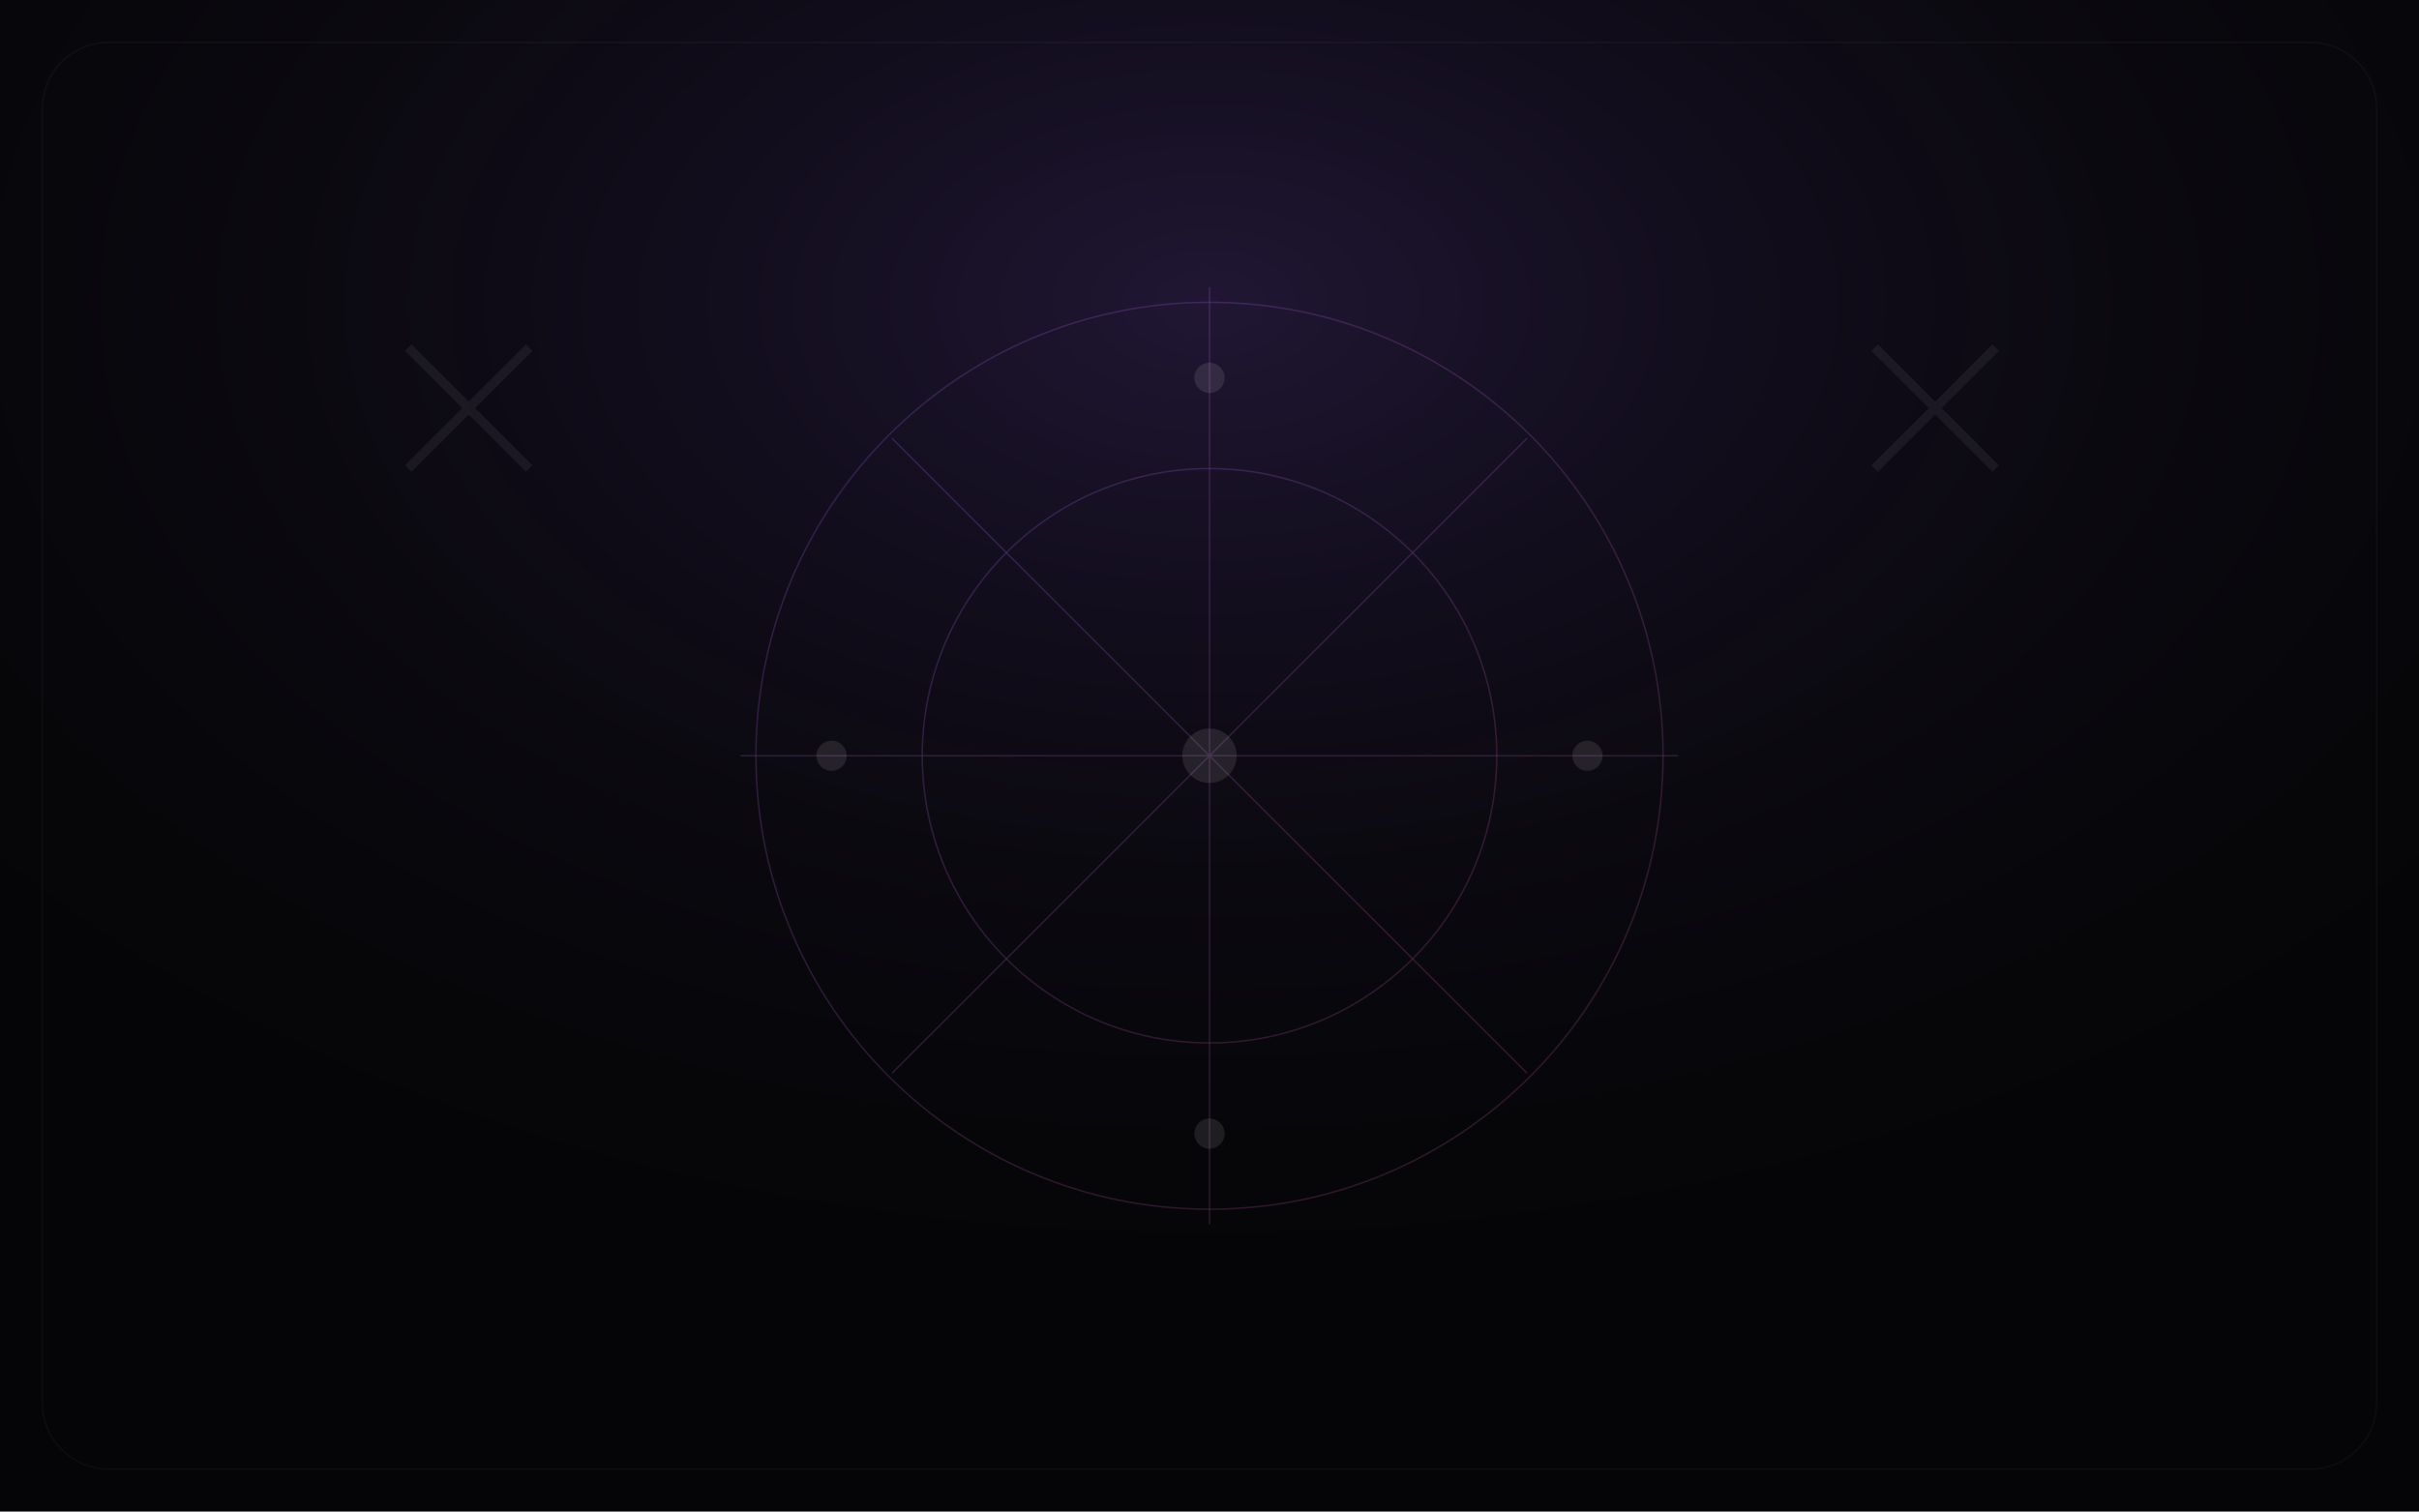
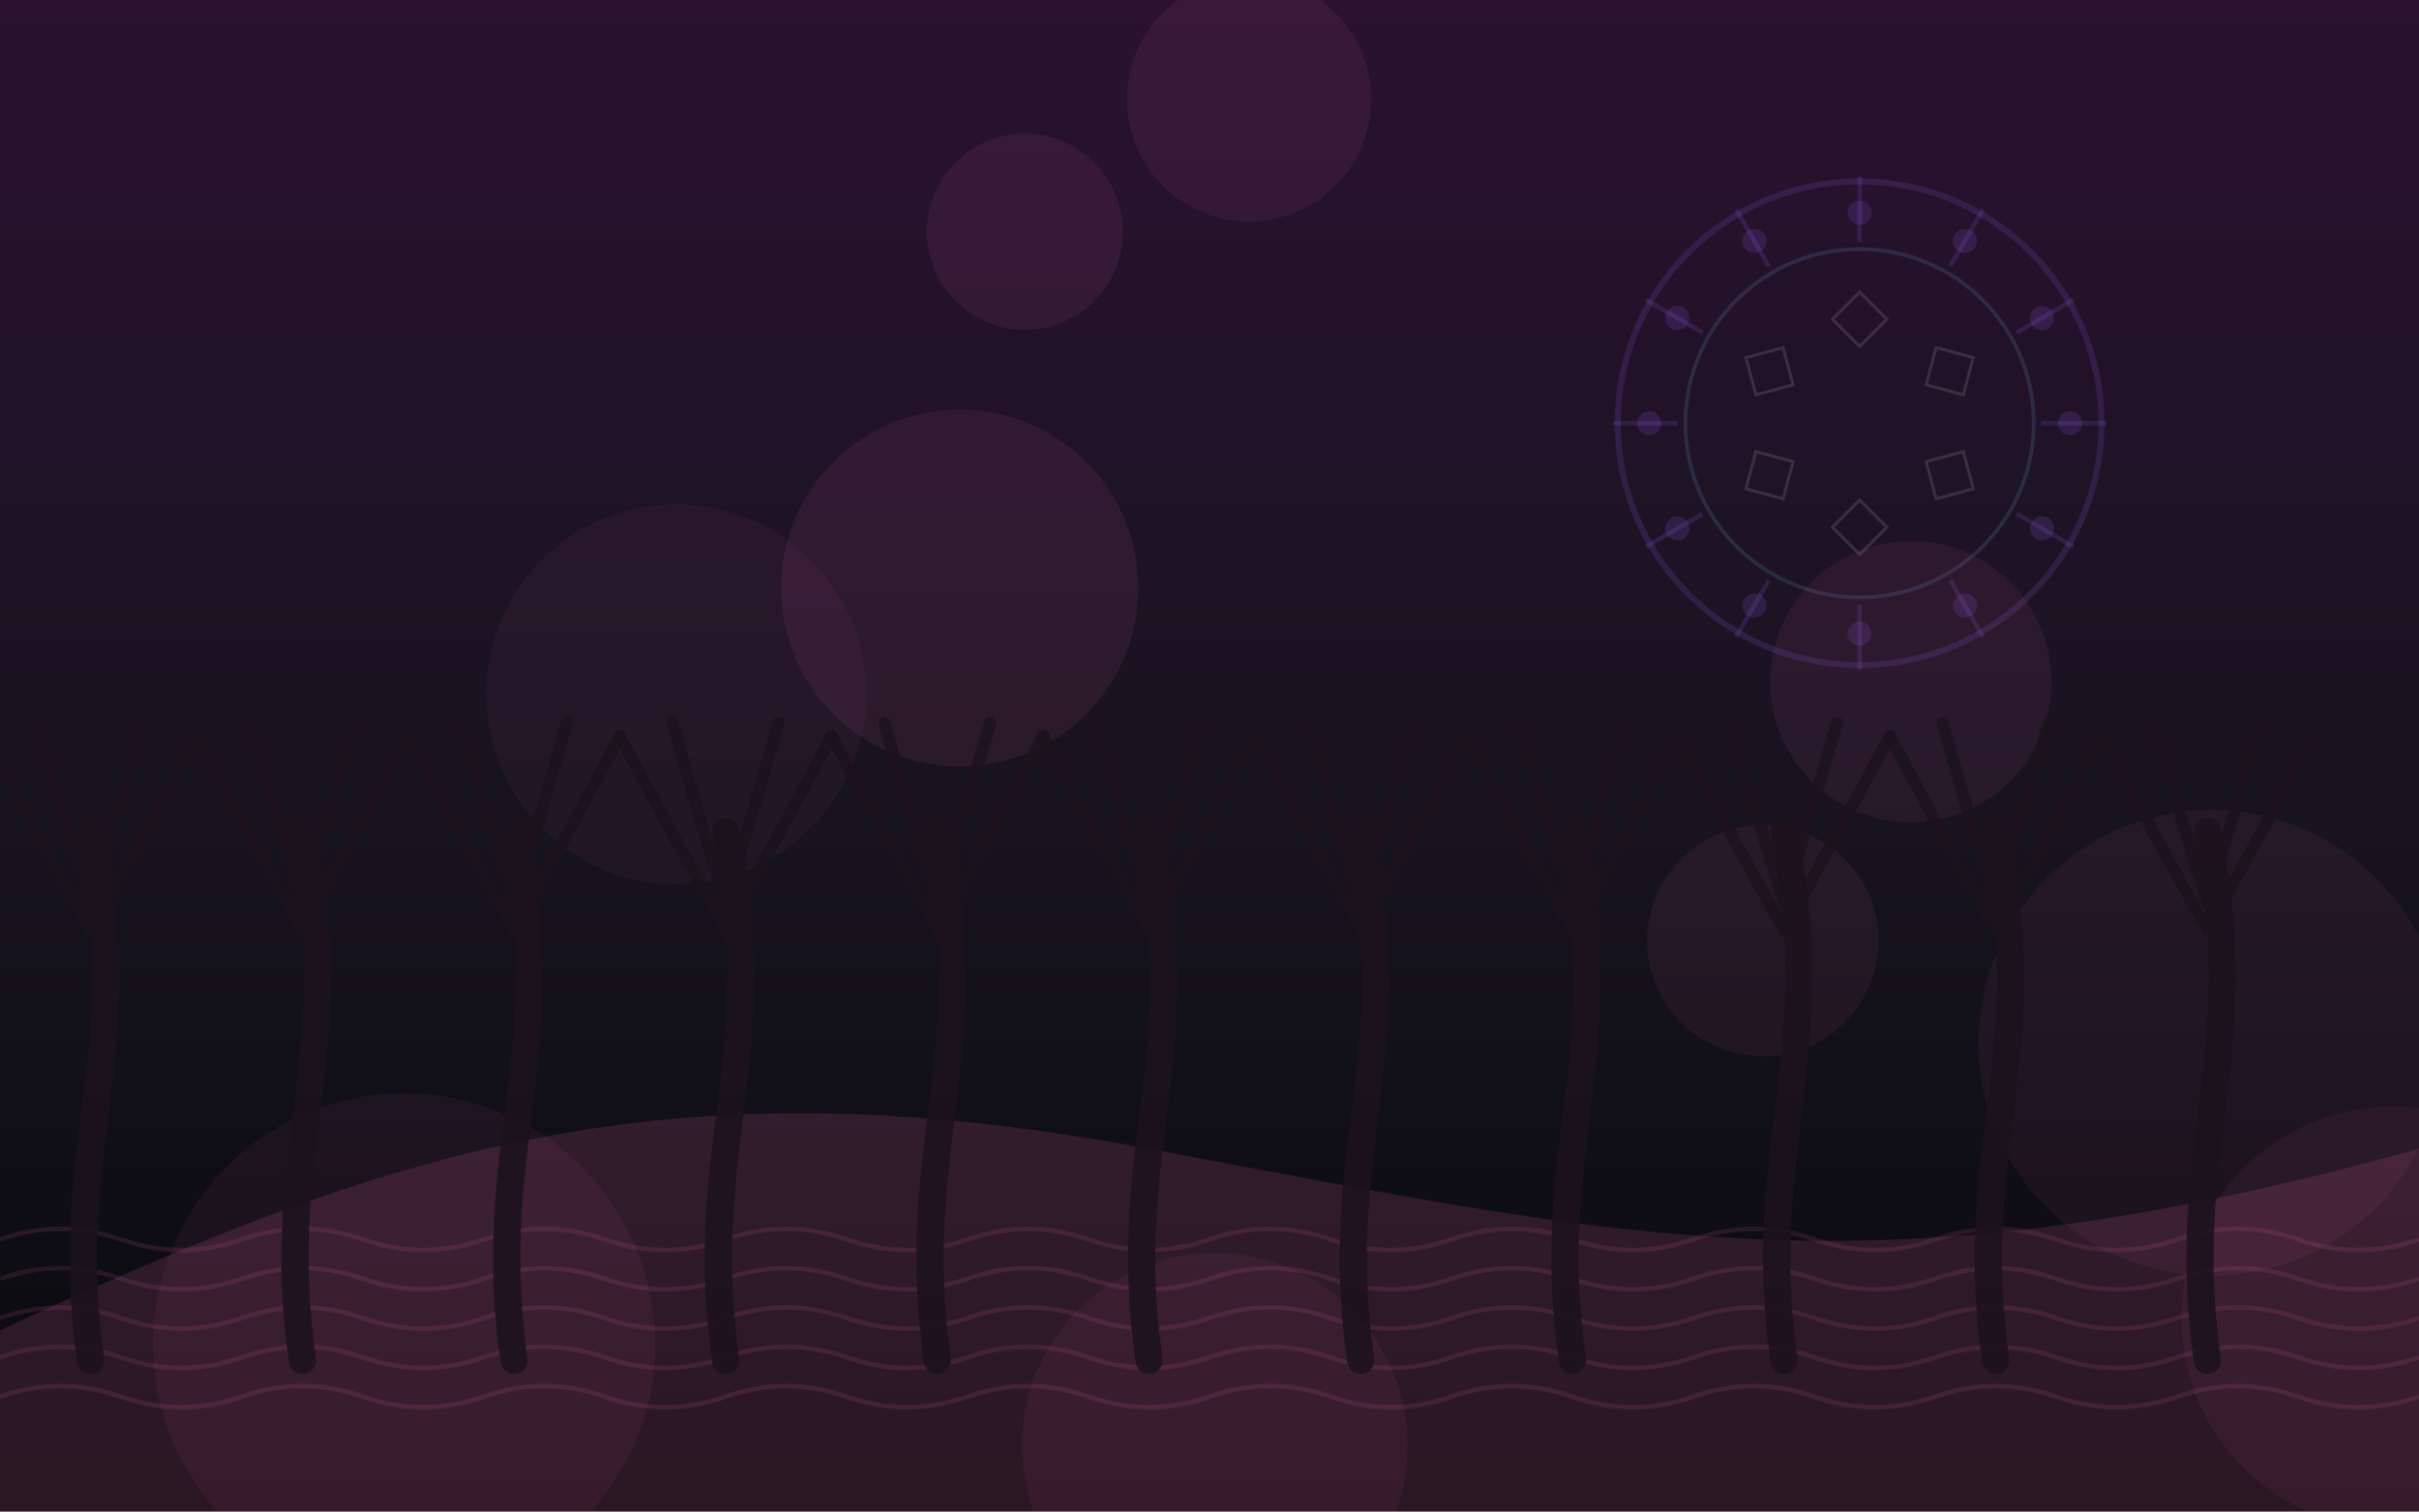
<svg xmlns="http://www.w3.org/2000/svg" viewBox="0 0 1600 1000" preserveAspectRatio="xMidYMid slice">
  <defs>
-     <linearGradient id="g" x1="0" y1="0" x2="1" y2="1">
-       <stop offset="0" stop-color="#9d68ff" stop-opacity=".60" />
-       <stop offset="1" stop-color="#ff6ab8" stop-opacity=".46" />
+     <linearGradient id="sky" x1="0" y1="0" x2="0" y2="1">
+       <stop offset="0%" stop-color="#2a1230" />
+       <stop offset="58%" stop-color="#16131e" />
+       <stop offset="100%" stop-color="#08090b" />
    </linearGradient>
-     <radialGradient id="r" cx="50%" cy="20%" r="70%">
-       <stop offset="0" stop-color="#9d68ff" stop-opacity=".18" />
-       <stop offset="1" stop-color="#050507" stop-opacity="0" />
-     </radialGradient>
-     <filter id="blur">
-       <feGaussianBlur stdDeviation="18" />
-     </filter>
  </defs>
-   <rect width="1600" height="1000" fill="#050507" />
-   <rect width="1600" height="1000" fill="url(#r)" />
-   <g fill="none" stroke="url(#g)" opacity=".36">
-     <circle cx="800" cy="500" r="300" />
-     <circle cx="800" cy="500" r="190" />
-     <path d="M800 190 V810 M490 500 H1110 M590 290 L1010 710 M1010 290 L590 710" />
-   </g>
-   <g fill="#fff" opacity=".1">
-     <circle cx="800" cy="500" r="18" />
-     <circle cx="800" cy="250" r="10" />
-     <circle cx="800" cy="750" r="10" />
-     <circle cx="550" cy="500" r="10" />
-     <circle cx="1050" cy="500" r="10" />
-   </g>
-   <g stroke="#fff" opacity=".06">
-     <path d="M270 230 l80 80 m-80 0 l80 -80 M1240 230 l80 80 m-80 0 l80 -80" stroke-width="6" />
-   </g>
-   <rect x="28" y="28" width="1544" height="944" rx="44" fill="none" stroke="white" stroke-opacity=".035" />
+   <rect width="1600" height="1000" fill="url(#sky)" />
+   <circle cx="1230" cy="280" r="160" fill="none" stroke="#9d68ff" stroke-width="4" opacity="0.15" />
+   <circle cx="1230" cy="280" r="115.2" fill="none" stroke="#7fd4ff" stroke-width="2.5" opacity="0.128" />
+   <line x1="1350.0" y1="280.0" x2="1393.2" y2="280.0" stroke="#9d68ff" stroke-width="3" opacity="0.15" />
+   <circle cx="1369.2" cy="280.0" r="8" fill="#9d68ff" opacity="0.15" />
+   <line x1="1333.9" y1="340.0" x2="1371.3" y2="361.6" stroke="#9d68ff" stroke-width="3" opacity="0.15" />
+   <circle cx="1350.6" cy="349.6" r="8" fill="#9d68ff" opacity="0.15" />
+   <line x1="1290.0" y1="383.9" x2="1311.6" y2="421.3" stroke="#9d68ff" stroke-width="3" opacity="0.15" />
+   <circle cx="1299.6" cy="400.6" r="8" fill="#9d68ff" opacity="0.15" />
+   <line x1="1230.0" y1="400.0" x2="1230.0" y2="443.2" stroke="#9d68ff" stroke-width="3" opacity="0.15" />
+   <circle cx="1230.0" cy="419.2" r="8" fill="#9d68ff" opacity="0.15" />
+   <line x1="1170.0" y1="383.9" x2="1148.4" y2="421.3" stroke="#9d68ff" stroke-width="3" opacity="0.15" />
+   <circle cx="1160.4" cy="400.6" r="8" fill="#9d68ff" opacity="0.15" />
+   <line x1="1126.1" y1="340.0" x2="1088.7" y2="361.6" stroke="#9d68ff" stroke-width="3" opacity="0.15" />
+   <circle cx="1109.4" cy="349.6" r="8" fill="#9d68ff" opacity="0.15" />
+   <line x1="1110.0" y1="280.0" x2="1066.8" y2="280.0" stroke="#9d68ff" stroke-width="3" opacity="0.15" />
+   <circle cx="1090.8" cy="280.0" r="8" fill="#9d68ff" opacity="0.15" />
+   <line x1="1126.1" y1="220.0" x2="1088.7" y2="198.4" stroke="#9d68ff" stroke-width="3" opacity="0.15" />
+   <circle cx="1109.4" cy="210.4" r="8" fill="#9d68ff" opacity="0.15" />
+   <line x1="1170.0" y1="176.1" x2="1148.4" y2="138.7" stroke="#9d68ff" stroke-width="3" opacity="0.15" />
+   <circle cx="1160.4" cy="159.4" r="8" fill="#9d68ff" opacity="0.15" />
+   <line x1="1230.0" y1="160.0" x2="1230.0" y2="116.8" stroke="#9d68ff" stroke-width="3" opacity="0.15" />
+   <circle cx="1230.0" cy="140.8" r="8" fill="#9d68ff" opacity="0.15" />
+   <line x1="1290.0" y1="176.1" x2="1311.6" y2="138.7" stroke="#9d68ff" stroke-width="3" opacity="0.15" />
+   <circle cx="1299.6" cy="159.4" r="8" fill="#9d68ff" opacity="0.15" />
+   <line x1="1333.9" y1="220.0" x2="1371.3" y2="198.4" stroke="#9d68ff" stroke-width="3" opacity="0.15" />
+   <circle cx="1350.6" cy="210.4" r="8" fill="#9d68ff" opacity="0.15" />
+   <polygon points="1305.2,323.4 1280.6,330.0 1274.0,305.4 1298.6,298.8" fill="none" stroke="#fff" stroke-width="2" opacity="0.12" />
+   <polygon points="1230.0,366.8 1212.0,348.8 1230.0,330.8 1248.0,348.8" fill="none" stroke="#fff" stroke-width="2" opacity="0.12" />
+   <polygon points="1154.8,323.4 1161.4,298.8 1186.0,305.4 1179.4,330.0" fill="none" stroke="#fff" stroke-width="2" opacity="0.12" />
+   <polygon points="1154.8,236.6 1179.4,230.0 1186.0,254.6 1161.4,261.2" fill="none" stroke="#fff" stroke-width="2" opacity="0.12" />
+   <polygon points="1230.0,193.2 1248.0,211.2 1230.0,229.2 1212.0,211.2" fill="none" stroke="#fff" stroke-width="2" opacity="0.12" />
+   <polygon points="1305.2,236.6 1298.6,261.2 1274.0,254.6 1280.6,230.0" fill="none" stroke="#fff" stroke-width="2" opacity="0.12" />
+   <circle cx="447.3" cy="459.3" r="125.7" fill="#ff6ab8" opacity="0.044" />
+   <circle cx="803.5" cy="956.4" r="127.5" fill="#ff6ab8" opacity="0.061" />
+   <circle cx="1263.9" cy="451.0" r="93.0" fill="#ff6ab8" opacity="0.074" />
+   <circle cx="267.3" cy="889.3" r="166.0" fill="#ff6ab8" opacity="0.062" />
+   <circle cx="826.2" cy="65.7" r="80.8" fill="#ff6ab8" opacity="0.071" />
+   <circle cx="1166.0" cy="622.4" r="76.5" fill="#ff6ab8" opacity="0.069" />
+   <circle cx="1582.8" cy="872.0" r="139.9" fill="#ff6ab8" opacity="0.058" />
+   <circle cx="677.9" cy="153.3" r="64.9" fill="#ff6ab8" opacity="0.079" />
+   <circle cx="634.8" cy="389.0" r="118.1" fill="#ff6ab8" opacity="0.079" />
+   <circle cx="1462.7" cy="689.9" r="154.1" fill="#ff6ab8" opacity="0.061" />
+   <path d="M 0 880 C 260 760, 440 700, 760 760 S 1240 860, 1600 760 L 1600 1000 L 0 1000 Z" fill="#ff6ab8" opacity="0.14" />
+   <path d="M 0 820 Q 40 806 80 820 Q 120 834 160 820 Q 200 806 240 820 Q 280 834 320 820 Q 360 806 400 820 Q 440 834 480 820 Q 520 806 560 820 Q 600 834 640 820 Q 680 806 720 820 Q 760 834 800 820 Q 840 806 880 820 Q 920 834 960 820 Q 1000 806 1040 820 Q 1080 834 1120 820 Q 1160 806 1200 820 Q 1240 834 1280 820 Q 1320 806 1360 820 Q 1400 834 1440 820 Q 1480 806 1520 820 Q 1560 834 1600 820 " fill="none" stroke="#ff6ab8" stroke-width="3" opacity="0.12" />
+   <path d="M 0 846 Q 40 832 80 846 Q 120 860 160 846 Q 200 832 240 846 Q 280 860 320 846 Q 360 832 400 846 Q 440 860 480 846 Q 520 832 560 846 Q 600 860 640 846 Q 680 832 720 846 Q 760 860 800 846 Q 840 832 880 846 Q 920 860 960 846 Q 1000 832 1040 846 Q 1080 860 1120 846 Q 1160 832 1200 846 Q 1240 860 1280 846 Q 1320 832 1360 846 Q 1400 860 1440 846 Q 1480 832 1520 846 Q 1560 860 1600 846 " fill="none" stroke="#ff6ab8" stroke-width="3" opacity="0.12" />
+   <path d="M 0 872 Q 40 858 80 872 Q 120 886 160 872 Q 200 858 240 872 Q 280 886 320 872 Q 360 858 400 872 Q 440 886 480 872 Q 520 858 560 872 Q 600 886 640 872 Q 680 858 720 872 Q 760 886 800 872 Q 840 858 880 872 Q 920 886 960 872 Q 1000 858 1040 872 Q 1080 886 1120 872 Q 1160 858 1200 872 Q 1240 886 1280 872 Q 1320 858 1360 872 Q 1400 886 1440 872 Q 1480 858 1520 872 Q 1560 886 1600 872 " fill="none" stroke="#ff6ab8" stroke-width="3" opacity="0.12" />
+   <path d="M 0 898 Q 40 884 80 898 Q 120 912 160 898 Q 200 884 240 898 Q 280 912 320 898 Q 360 884 400 898 Q 440 912 480 898 Q 520 884 560 898 Q 600 912 640 898 Q 680 884 720 898 Q 760 912 800 898 Q 840 884 880 898 Q 920 912 960 898 Q 1000 884 1040 898 Q 1080 912 1120 898 Q 1160 884 1200 898 Q 1240 912 1280 898 Q 1320 884 1360 898 Q 1400 912 1440 898 Q 1480 884 1520 898 Q 1560 912 1600 898 " fill="none" stroke="#ff6ab8" stroke-width="3" opacity="0.12" />
+   <path d="M 0 924 Q 40 910 80 924 Q 120 938 160 924 Q 200 910 240 924 Q 280 938 320 924 Q 360 910 400 924 Q 440 938 480 924 Q 520 910 560 924 Q 600 938 640 924 Q 680 910 720 924 Q 760 938 800 924 Q 840 910 880 924 Q 920 938 960 924 Q 1000 910 1040 924 Q 1080 938 1120 924 Q 1160 910 1200 924 Q 1240 938 1280 924 Q 1320 910 1360 924 Q 1400 938 1440 924 Q 1480 910 1520 924 Q 1560 938 1600 924 " fill="none" stroke="#ff6ab8" stroke-width="3" opacity="0.12" />
+   <path d="M 60 900 C 40 760, 90 700, 60 550" stroke="#1c121d" stroke-width="18" fill="none" opacity=".9" stroke-linecap="round" />
+   <path d="M 60 615 Q 25 553 -10 487" stroke="#1c121d" stroke-width="8" fill="none" opacity=".8" stroke-linecap="round" />
+   <path d="M 60 597 Q 42 541 25 478" stroke="#1c121d" stroke-width="8" fill="none" opacity=".8" stroke-linecap="round" />
+   <path d="M 60 597 Q 77 541 95 478" stroke="#1c121d" stroke-width="8" fill="none" opacity=".8" stroke-linecap="round" />
+   <path d="M 60 615 Q 95 553 130 487" stroke="#1c121d" stroke-width="8" fill="none" opacity=".8" stroke-linecap="round" />
+   <path d="M 200 900 C 180 760, 230 700, 200 550" stroke="#1c121d" stroke-width="18" fill="none" opacity=".9" stroke-linecap="round" />
+   <path d="M 200 615 Q 165 553 130 487" stroke="#1c121d" stroke-width="8" fill="none" opacity=".8" stroke-linecap="round" />
+   <path d="M 200 597 Q 182 541 165 478" stroke="#1c121d" stroke-width="8" fill="none" opacity=".8" stroke-linecap="round" />
+   <path d="M 200 597 Q 217 541 235 478" stroke="#1c121d" stroke-width="8" fill="none" opacity=".8" stroke-linecap="round" />
+   <path d="M 200 615 Q 235 553 270 487" stroke="#1c121d" stroke-width="8" fill="none" opacity=".8" stroke-linecap="round" />
+   <path d="M 340 900 C 320 760, 370 700, 340 550" stroke="#1c121d" stroke-width="18" fill="none" opacity=".9" stroke-linecap="round" />
+   <path d="M 340 615 Q 305 553 270 487" stroke="#1c121d" stroke-width="8" fill="none" opacity=".8" stroke-linecap="round" />
+   <path d="M 340 597 Q 322 541 305 478" stroke="#1c121d" stroke-width="8" fill="none" opacity=".8" stroke-linecap="round" />
+   <path d="M 340 597 Q 357 541 375 478" stroke="#1c121d" stroke-width="8" fill="none" opacity=".8" stroke-linecap="round" />
+   <path d="M 340 615 Q 375 553 410 487" stroke="#1c121d" stroke-width="8" fill="none" opacity=".8" stroke-linecap="round" />
+   <path d="M 480 900 C 460 760, 510 700, 480 550" stroke="#1c121d" stroke-width="18" fill="none" opacity=".9" stroke-linecap="round" />
+   <path d="M 480 615 Q 445 553 410 487" stroke="#1c121d" stroke-width="8" fill="none" opacity=".8" stroke-linecap="round" />
+   <path d="M 480 597 Q 462 541 445 478" stroke="#1c121d" stroke-width="8" fill="none" opacity=".8" stroke-linecap="round" />
+   <path d="M 480 597 Q 497 541 515 478" stroke="#1c121d" stroke-width="8" fill="none" opacity=".8" stroke-linecap="round" />
+   <path d="M 480 615 Q 515 553 550 487" stroke="#1c121d" stroke-width="8" fill="none" opacity=".8" stroke-linecap="round" />
+   <path d="M 620 900 C 600 760, 650 700, 620 550" stroke="#1c121d" stroke-width="18" fill="none" opacity=".9" stroke-linecap="round" />
+   <path d="M 620 615 Q 585 553 550 487" stroke="#1c121d" stroke-width="8" fill="none" opacity=".8" stroke-linecap="round" />
+   <path d="M 620 597 Q 602 541 585 478" stroke="#1c121d" stroke-width="8" fill="none" opacity=".8" stroke-linecap="round" />
+   <path d="M 620 597 Q 637 541 655 478" stroke="#1c121d" stroke-width="8" fill="none" opacity=".8" stroke-linecap="round" />
+   <path d="M 620 615 Q 655 553 690 487" stroke="#1c121d" stroke-width="8" fill="none" opacity=".8" stroke-linecap="round" />
+   <path d="M 760 900 C 740 760, 790 700, 760 550" stroke="#1c121d" stroke-width="18" fill="none" opacity=".9" stroke-linecap="round" />
+   <path d="M 760 615 Q 725 553 690 487" stroke="#1c121d" stroke-width="8" fill="none" opacity=".8" stroke-linecap="round" />
+   <path d="M 760 597 Q 742 541 725 478" stroke="#1c121d" stroke-width="8" fill="none" opacity=".8" stroke-linecap="round" />
+   <path d="M 760 597 Q 777 541 795 478" stroke="#1c121d" stroke-width="8" fill="none" opacity=".8" stroke-linecap="round" />
+   <path d="M 760 615 Q 795 553 830 487" stroke="#1c121d" stroke-width="8" fill="none" opacity=".8" stroke-linecap="round" />
+   <path d="M 900 900 C 880 760, 930 700, 900 550" stroke="#1c121d" stroke-width="18" fill="none" opacity=".9" stroke-linecap="round" />
+   <path d="M 900 615 Q 865 553 830 487" stroke="#1c121d" stroke-width="8" fill="none" opacity=".8" stroke-linecap="round" />
+   <path d="M 900 597 Q 882 541 865 478" stroke="#1c121d" stroke-width="8" fill="none" opacity=".8" stroke-linecap="round" />
+   <path d="M 900 597 Q 917 541 935 478" stroke="#1c121d" stroke-width="8" fill="none" opacity=".8" stroke-linecap="round" />
+   <path d="M 900 615 Q 935 553 970 487" stroke="#1c121d" stroke-width="8" fill="none" opacity=".8" stroke-linecap="round" />
+   <path d="M 1040 900 C 1020 760, 1070 700, 1040 550" stroke="#1c121d" stroke-width="18" fill="none" opacity=".9" stroke-linecap="round" />
+   <path d="M 1040 615 Q 1005 553 970 487" stroke="#1c121d" stroke-width="8" fill="none" opacity=".8" stroke-linecap="round" />
+   <path d="M 1040 597 Q 1022 541 1005 478" stroke="#1c121d" stroke-width="8" fill="none" opacity=".8" stroke-linecap="round" />
+   <path d="M 1040 597 Q 1057 541 1075 478" stroke="#1c121d" stroke-width="8" fill="none" opacity=".8" stroke-linecap="round" />
+   <path d="M 1040 615 Q 1075 553 1110 487" stroke="#1c121d" stroke-width="8" fill="none" opacity=".8" stroke-linecap="round" />
+   <path d="M 1180 900 C 1160 760, 1210 700, 1180 550" stroke="#1c121d" stroke-width="18" fill="none" opacity=".9" stroke-linecap="round" />
+   <path d="M 1180 615 Q 1145 553 1110 487" stroke="#1c121d" stroke-width="8" fill="none" opacity=".8" stroke-linecap="round" />
+   <path d="M 1180 597 Q 1162 541 1145 478" stroke="#1c121d" stroke-width="8" fill="none" opacity=".8" stroke-linecap="round" />
+   <path d="M 1180 597 Q 1197 541 1215 478" stroke="#1c121d" stroke-width="8" fill="none" opacity=".8" stroke-linecap="round" />
+   <path d="M 1180 615 Q 1215 553 1250 487" stroke="#1c121d" stroke-width="8" fill="none" opacity=".8" stroke-linecap="round" />
+   <path d="M 1320 900 C 1300 760, 1350 700, 1320 550" stroke="#1c121d" stroke-width="18" fill="none" opacity=".9" stroke-linecap="round" />
+   <path d="M 1320 615 Q 1285 553 1250 487" stroke="#1c121d" stroke-width="8" fill="none" opacity=".8" stroke-linecap="round" />
+   <path d="M 1320 597 Q 1302 541 1285 478" stroke="#1c121d" stroke-width="8" fill="none" opacity=".8" stroke-linecap="round" />
+   <path d="M 1320 597 Q 1337 541 1355 478" stroke="#1c121d" stroke-width="8" fill="none" opacity=".8" stroke-linecap="round" />
+   <path d="M 1320 615 Q 1355 553 1390 487" stroke="#1c121d" stroke-width="8" fill="none" opacity=".8" stroke-linecap="round" />
+   <path d="M 1460 900 C 1440 760, 1490 700, 1460 550" stroke="#1c121d" stroke-width="18" fill="none" opacity=".9" stroke-linecap="round" />
+   <path d="M 1460 615 Q 1425 553 1390 487" stroke="#1c121d" stroke-width="8" fill="none" opacity=".8" stroke-linecap="round" />
+   <path d="M 1460 597 Q 1442 541 1425 478" stroke="#1c121d" stroke-width="8" fill="none" opacity=".8" stroke-linecap="round" />
+   <path d="M 1460 597 Q 1477 541 1495 478" stroke="#1c121d" stroke-width="8" fill="none" opacity=".8" stroke-linecap="round" />
+   <path d="M 1460 615 Q 1495 553 1530 487" stroke="#1c121d" stroke-width="8" fill="none" opacity=".8" stroke-linecap="round" />
</svg>
